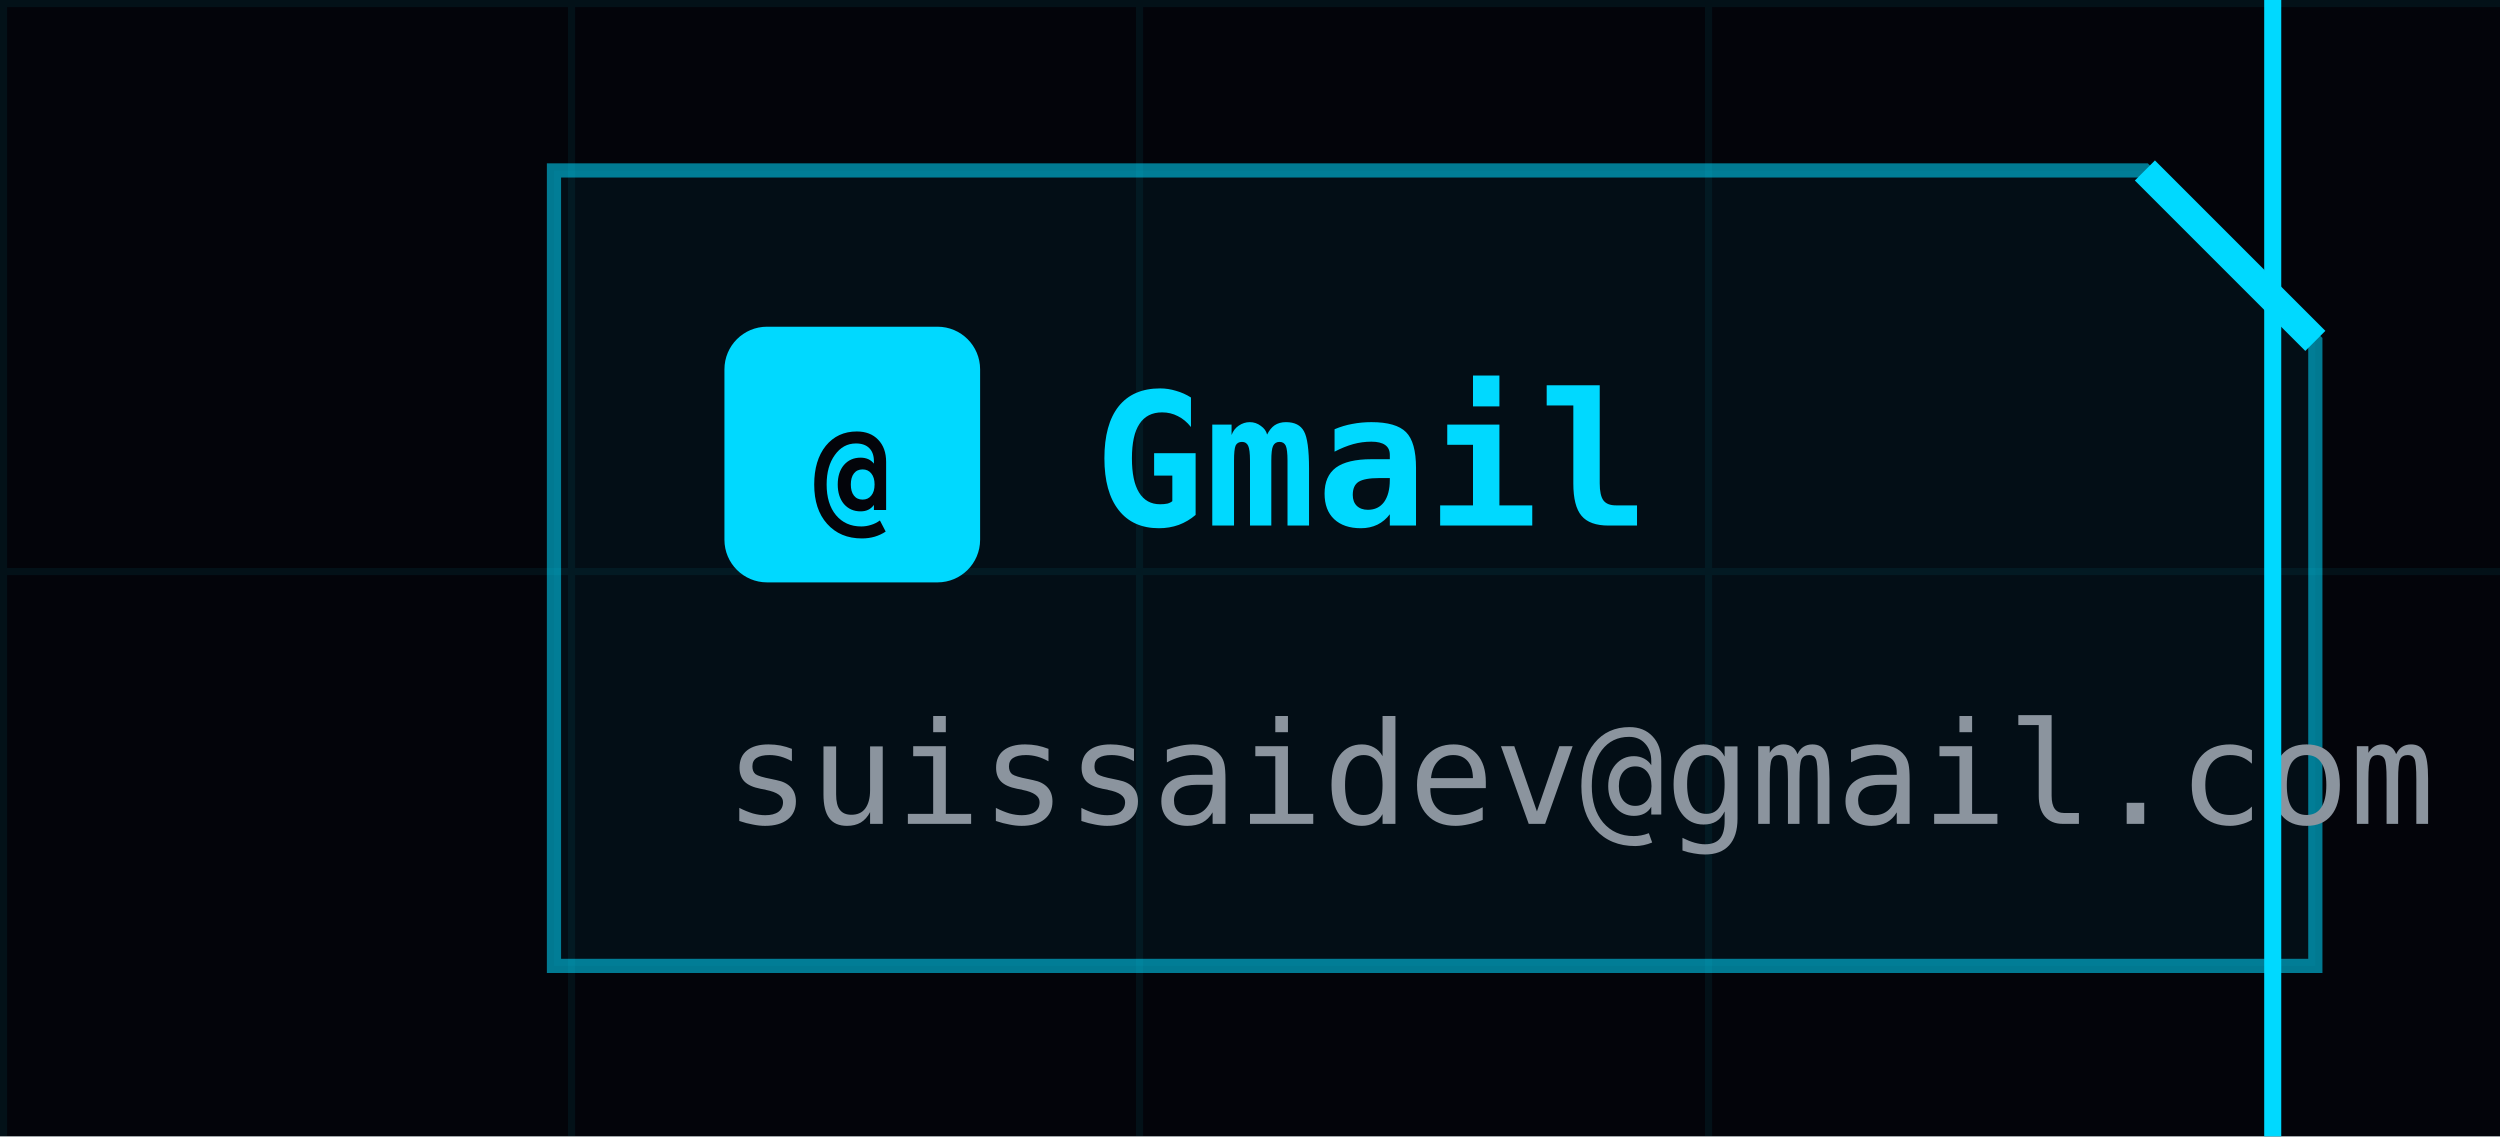
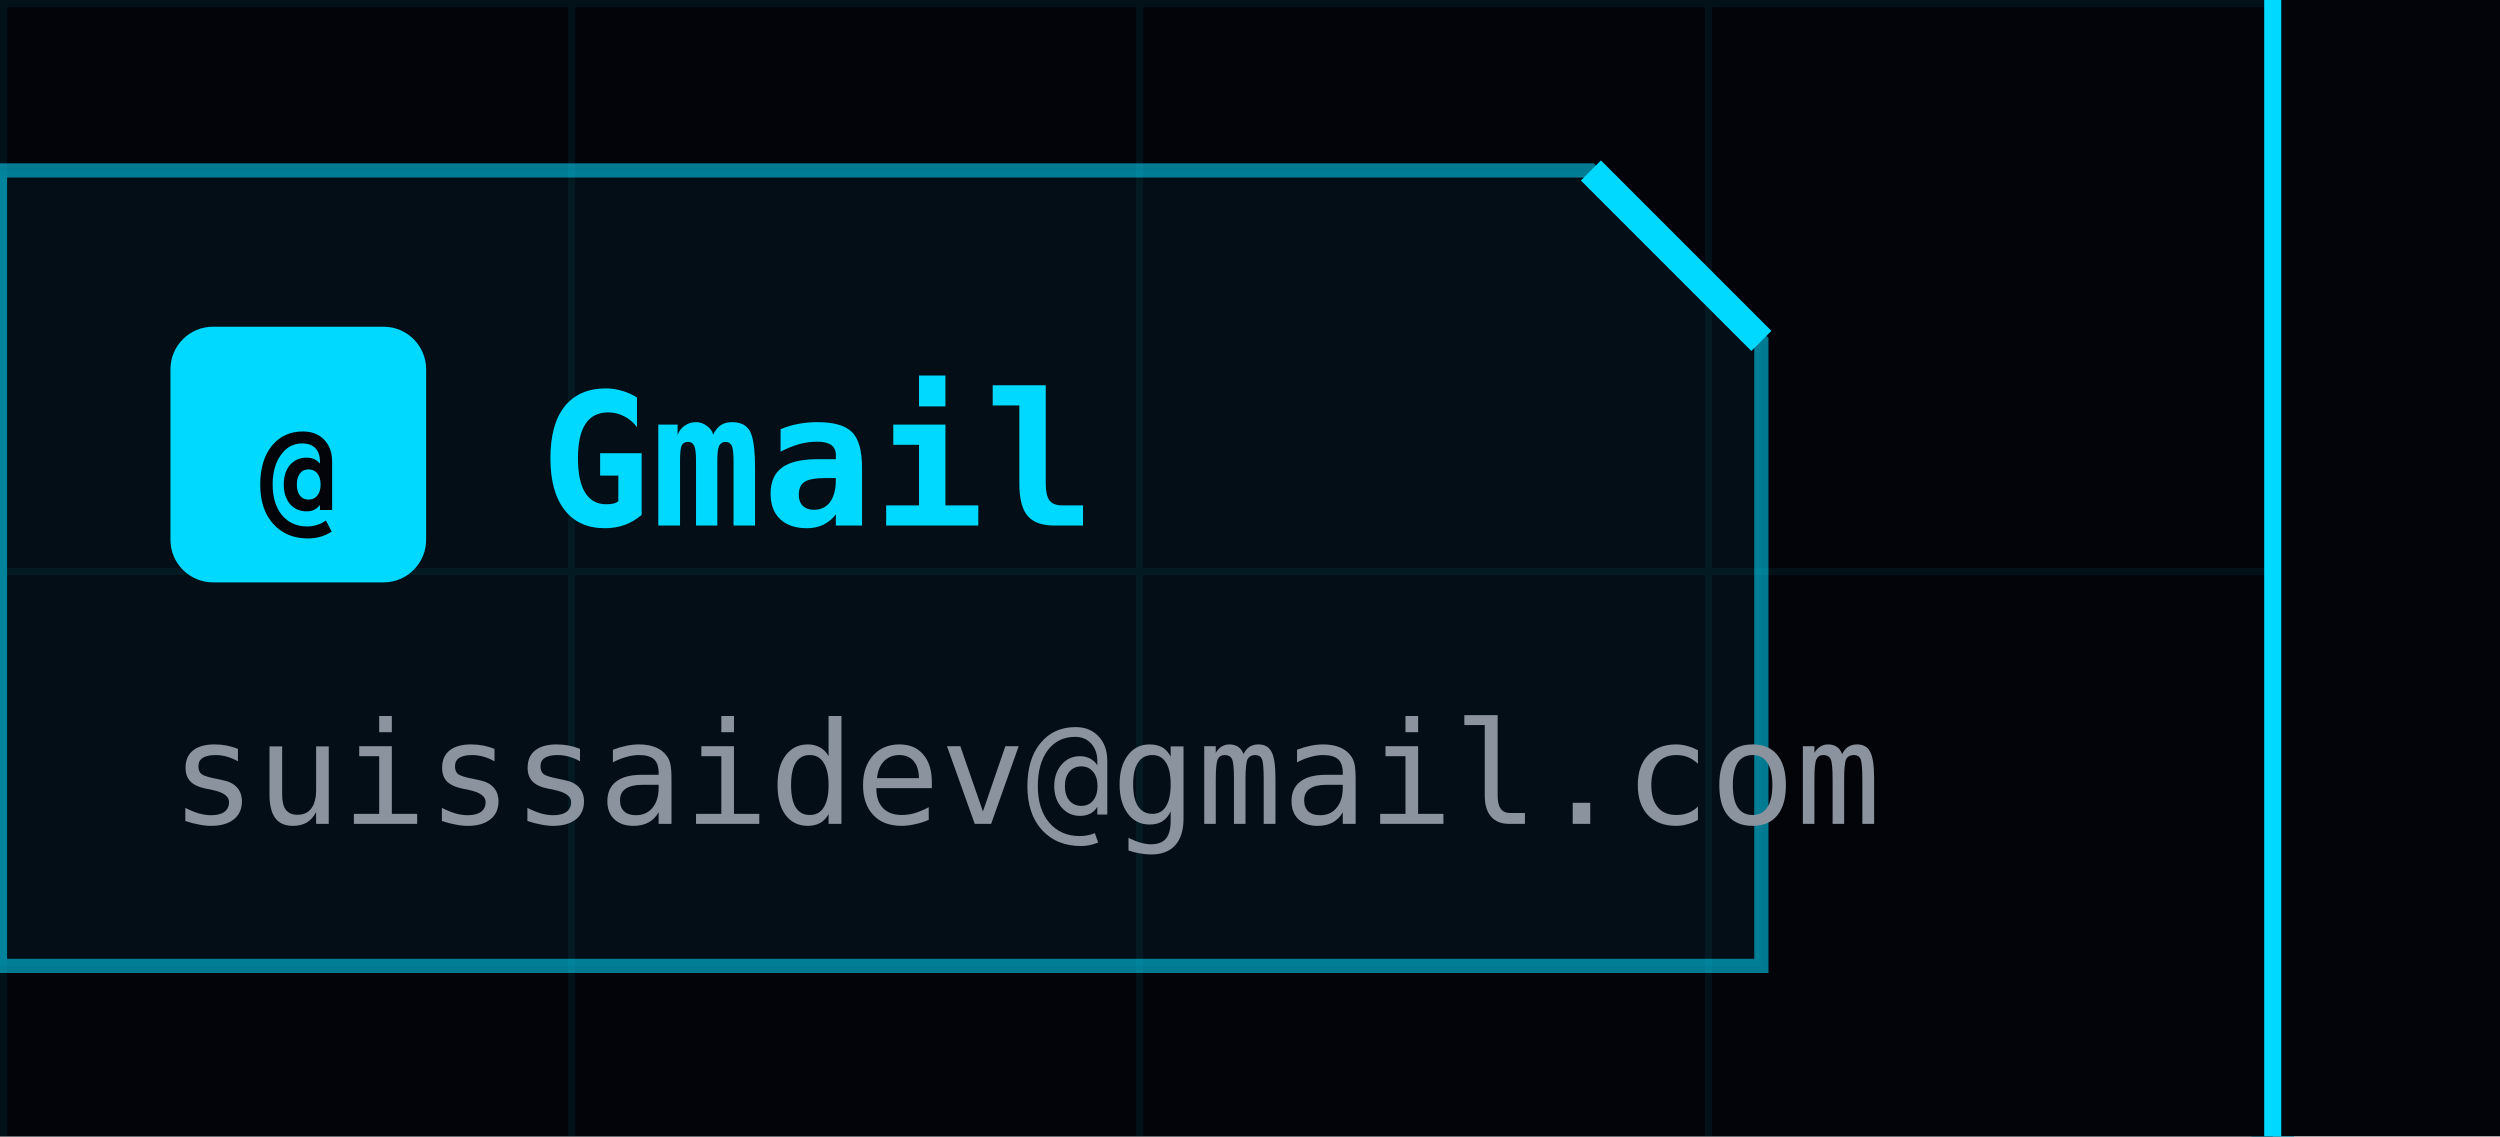
<svg xmlns="http://www.w3.org/2000/svg" width="176" height="80" viewBox="0 0 176 80" role="img" aria-labelledby="t d">
  <style>text{font-family:ui-monospace,SFMono-Regular,Menlo,Consolas,monospace}.dim{fill:#8b949e}.cy{fill:#00d9ff}.wh{fill:#f0fbff}@keyframes fadein{from{opacity:0;transform:translateX(-6px)}to{opacity:1;transform:none}}.ln{animation:fadein .35s ease-out both}@media(prefers-reduced-motion:reduce){*{animation:none!important}}</style>
  <defs>
-     <pattern id="grid" width="40" height="40" patternUnits="userSpaceOnUse">
+     <pattern id="grid" x="0" width="40" height="40" patternUnits="userSpaceOnUse">
      <path d="M40 0H0V40" fill="none" stroke="#00d9ff" stroke-opacity=".06" />
    </pattern>
  </defs>
+   <path d="M160 -40V120" fill="none" stroke="#00d9ff" stroke-width="3" opacity=".55" filter="url(#glow)" />
  <rect x="0" y="0" width="176" height="80" fill="#03040a" />
-   <rect x="0" y="0" width="176" height="80" fill="url(#grid)" />
+   <rect x="0" y="0" width="160" height="80" fill="#03040a" />
+   <rect x="0" y="0" width="160" height="80" fill="url(#grid)" />
  <g class="ln" style="animation-delay:.25s">
-     <path d="M39 12H151L163 24V68H39Z" fill="#00d9ff" fill-opacity=".05" />
-     <path d="M39 12H151L163 24V68H39Z" fill="none" stroke="#00d9ff" stroke-opacity=".55" />
-     <path d="M151 12L163 24" stroke="#00d9ff" stroke-width="2" />
-     <rect x="51" y="23" width="18" height="18" rx="3" fill="#00d9ff" />
-     <text x="60" y="36.5" text-anchor="middle" font-weight="700" fill="#03040a" style="font-size:9px">@</text>
-     <text x="77" y="37" font-weight="700" class="cy" style="font-size:13px">Gmail</text>
-     <text x="51" y="58" class="dim" style="font-size:10px">suissaidev@gmail.com</text>
+     <path d="M0 12H112L124 24V68H0Z" fill="#00d9ff" fill-opacity=".05" />
+     <path d="M0 12H112L124 24V68H0Z" fill="none" stroke="#00d9ff" stroke-opacity=".55" />
+     <path d="M112 12L124 24" stroke="#00d9ff" stroke-width="2" />
+     <rect x="12" y="23" width="18" height="18" rx="3" fill="#00d9ff" />
+     <text x="21" y="36.5" text-anchor="middle" font-weight="700" fill="#03040a" style="font-size:9px">@</text>
+     <text x="38" y="37" font-weight="700" class="cy" style="font-size:13px">Gmail</text>
+     <text x="12" y="58" class="dim" style="font-size:10px">suissaidev@gmail.com</text>
  </g>
  <path d="M160 0V80" fill="none" stroke="#00d9ff" stroke-width="1.2" />
</svg>
